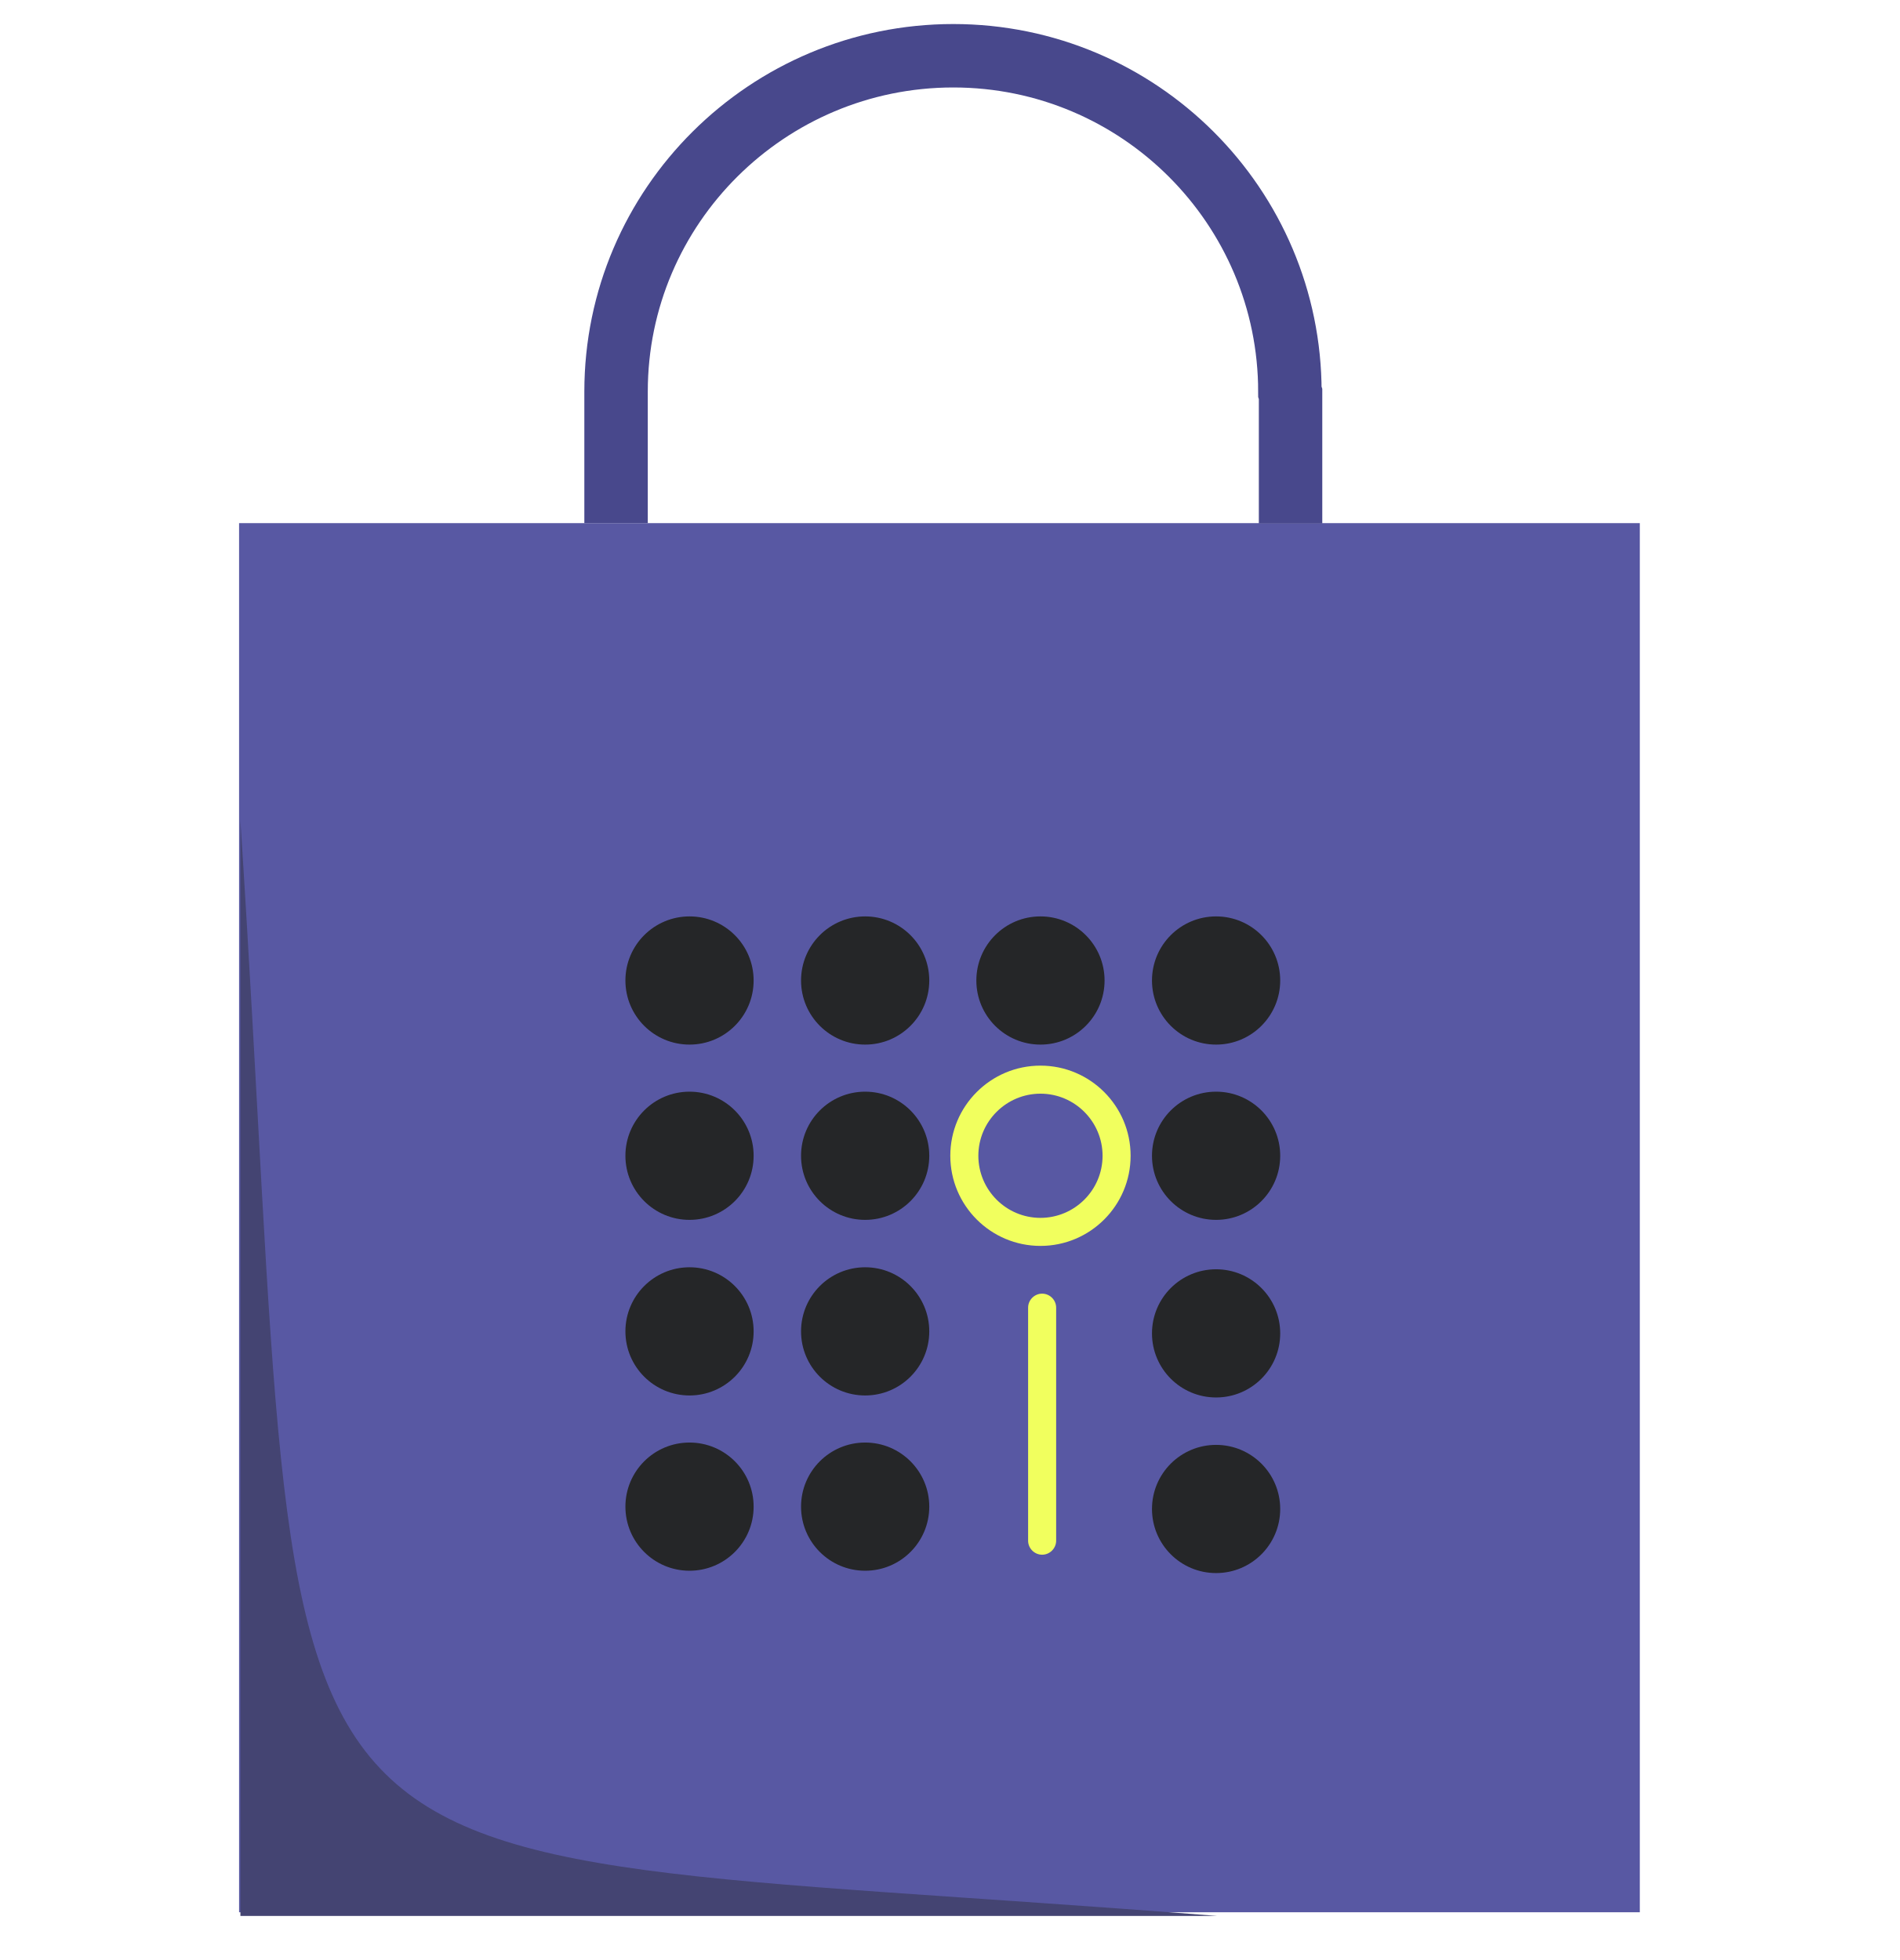
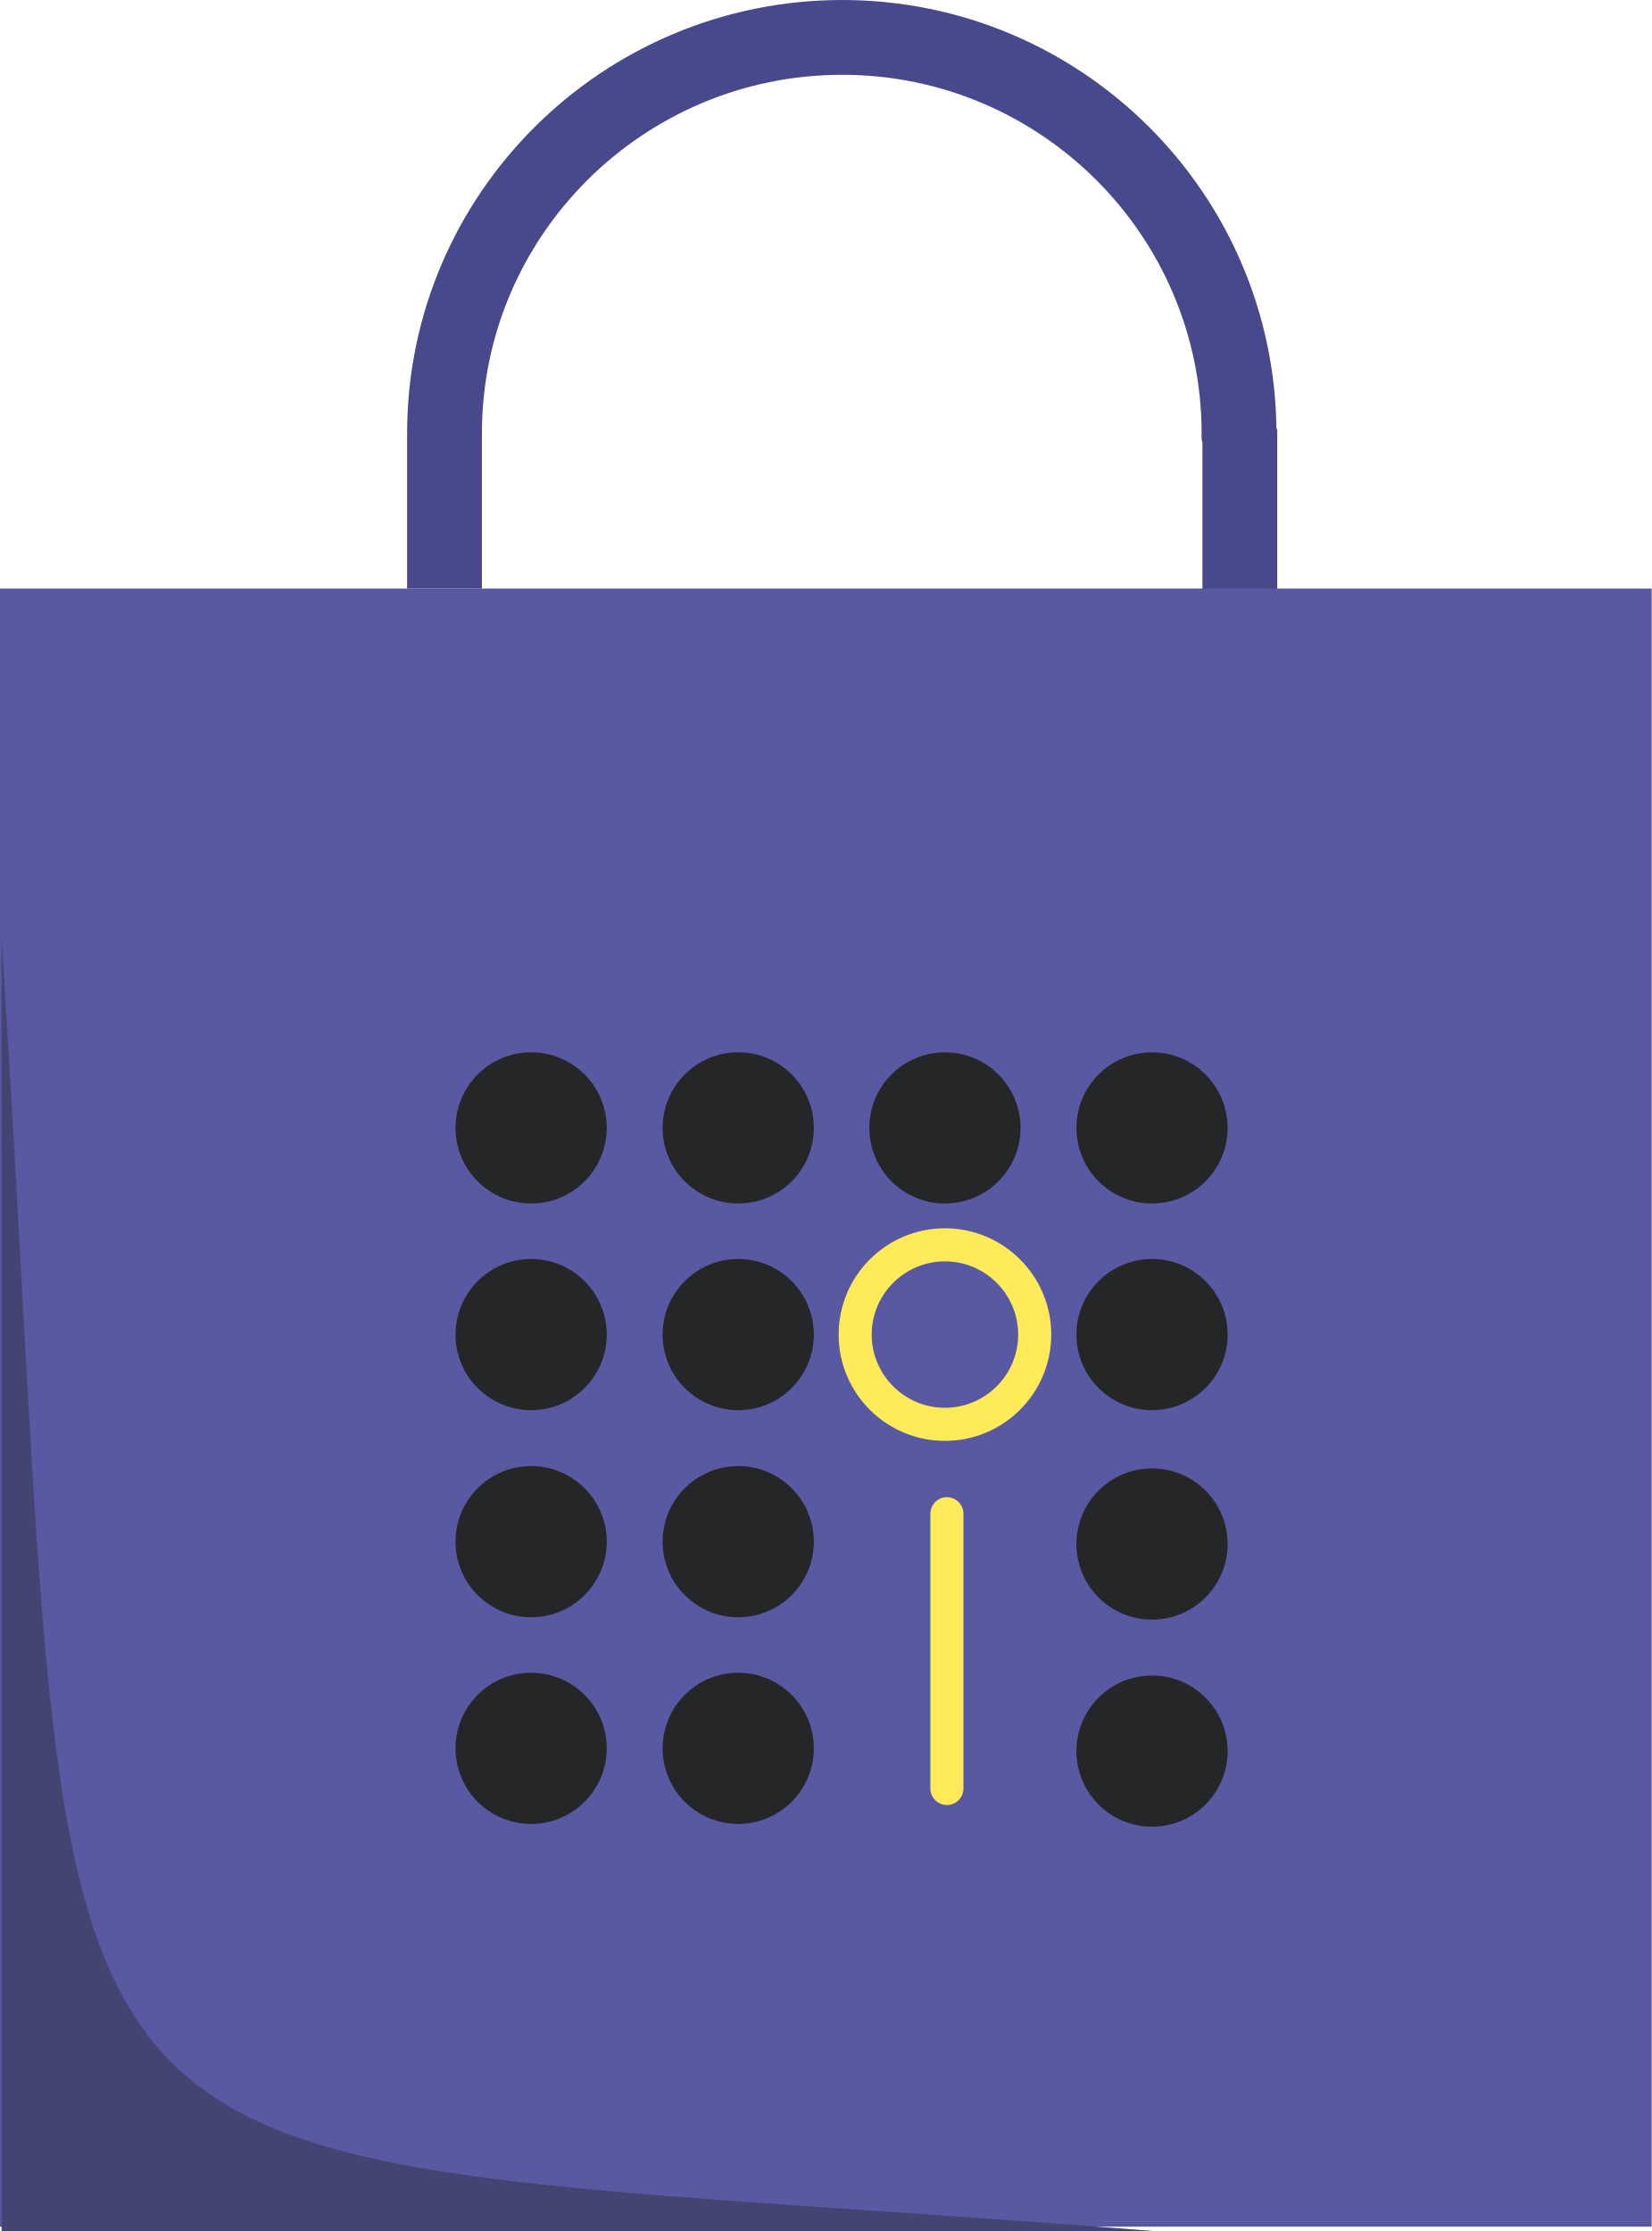
- <svg xmlns="http://www.w3.org/2000/svg" version="1.1" id="Layer_1" x="0px" y="0px" viewBox="-195 -13.1 568.9 587.1" style="enable-background:new -195 -13.1 568.9 587.1;" xml:space="preserve">
+ <svg xmlns="http://www.w3.org/2000/svg" version="1.1" id="Layer_1" x="0px" y="0px" viewBox="-318.4 -19 419.5 566.7" style="enable-background:new -318.4 -19 419.5 566.7;" xml:space="preserve">
  <style type="text/css">
	.st0{fill:#5858A3;}
- 	.st1{fill:#252628;}
- 	.st2{fill:none;stroke:#48488C;stroke-width:19;stroke-miterlimit:10;}
- 	.st3{fill:#F1FF5E;}
+ 	.st1{fill:none;stroke:#48488C;stroke-width:19;stroke-miterlimit:10;}
+ 	.st2{fill:#252628;}
+ 	.st3{fill:#FFEB59;}
	.st4{fill:#444472;}
</style>
-   <rect id="XMLID_1_" x="-123.4" y="143.6" class="st0" width="419.5" height="416.1" />
-   <circle id="XMLID_79_" class="st1" cx="-788.7" cy="41" r="70.5" />
-   <path id="XMLID_3_" class="st1" d="M-612.7,166.7c0,16-18.1,30.2-40.4,30.2c-22.3,0-40.4-14.2-40.4-30.2H-612.7z" />
+   <rect id="XMLID_1_" x="-318.4" y="130.5" class="st0" width="419.5" height="416.1" />
  <g id="XMLID_58_">
</g>
-   <path id="XMLID_4_" class="st2" d="M90.3,274.6" />
-   <circle id="XMLID_374_" class="st1" cx="11.5" cy="385.7" r="19.2" />
-   <circle id="XMLID_373_" class="st1" cx="11.5" cy="438.2" r="19.2" />
-   <circle id="XMLID_372_" class="st1" cx="11.5" cy="280.6" r="19.2" />
-   <circle id="XMLID_371_" class="st1" cx="11.5" cy="333.1" r="19.2" />
-   <circle id="XMLID_370_" class="st1" cx="64.1" cy="385.7" r="19.2" />
-   <circle id="XMLID_369_" class="st1" cx="64.1" cy="438.2" r="19.2" />
-   <circle id="XMLID_368_" class="st1" cx="64.1" cy="280.6" r="19.2" />
-   <circle id="XMLID_367_" class="st1" cx="64.1" cy="333.1" r="19.2" />
-   <circle id="XMLID_366_" class="st1" cx="116.6" cy="280.6" r="19.2" />
-   <circle id="XMLID_365_" class="st1" cx="169.2" cy="280.6" r="19.2" />
-   <circle id="XMLID_364_" class="st1" cx="169.2" cy="333.1" r="19.2" />
-   <circle id="XMLID_363_" class="st1" cx="169.2" cy="386.3" r="19.2" />
-   <circle id="XMLID_362_" class="st1" cx="169.2" cy="438.9" r="19.2" />
-   <path id="XMLID_8_" class="st3" d="M117.1,452.6c-2.3,0-4.2-1.9-4.2-4.2v-69.8c0-2.3,1.9-4.2,4.2-4.2c2.3,0,4.2,1.9,4.2,4.2v69.8  C121.3,450.7,119.4,452.6,117.1,452.6z" />
-   <path id="XMLID_5_" class="st3" d="M116.6,360.1c-14.9,0-27-12.1-27-27s12.1-27,27-27s27,12.1,27,27S131.5,360.1,116.6,360.1z   M116.6,314.5c-10.2,0-18.6,8.3-18.6,18.6c0,10.2,8.3,18.6,18.6,18.6c10.2,0,18.6-8.3,18.6-18.6  C135.2,322.9,126.9,314.5,116.6,314.5z" />
-   <path id="XMLID_10_" class="st2" d="M191.5,143.7v-38.8l-0.2-0.6c0-55.6-45.2-100.7-100.8-100.7s-101,45-101,100.6v0.6v38.8" />
-   <path id="XMLID_9_" class="st4" d="M-123,232.7c22,339-12.2,304.1,292.5,328.1c-292.6,0-292.5,0-292.5,0V232.7z" />
+   <path id="XMLID_4_" class="st1" d="M-104.7,261.5" />
+   <circle id="XMLID_374_" class="st2" cx="-183.5" cy="372.6" r="19.2" />
+   <circle id="XMLID_373_" class="st2" cx="-183.5" cy="425.1" r="19.2" />
+   <circle id="XMLID_372_" class="st2" cx="-183.5" cy="267.5" r="19.2" />
+   <circle id="XMLID_371_" class="st2" cx="-183.5" cy="320" r="19.2" />
+   <circle id="XMLID_370_" class="st2" cx="-130.9" cy="372.6" r="19.2" />
+   <circle id="XMLID_369_" class="st2" cx="-130.9" cy="425.1" r="19.2" />
+   <circle id="XMLID_368_" class="st2" cx="-130.9" cy="267.5" r="19.2" />
+   <circle id="XMLID_367_" class="st2" cx="-130.9" cy="320" r="19.2" />
+   <circle id="XMLID_366_" class="st2" cx="-78.4" cy="267.5" r="19.2" />
+   <circle id="XMLID_365_" class="st2" cx="-25.8" cy="267.5" r="19.2" />
+   <circle id="XMLID_364_" class="st2" cx="-25.8" cy="320" r="19.2" />
+   <circle id="XMLID_363_" class="st2" cx="-25.8" cy="373.2" r="19.2" />
+   <circle id="XMLID_362_" class="st2" cx="-25.8" cy="425.8" r="19.2" />
+   <path id="XMLID_8_" class="st3" d="M-77.9,439.5c-2.3,0-4.2-1.9-4.2-4.2v-69.8c0-2.3,1.9-4.2,4.2-4.2c2.3,0,4.2,1.9,4.2,4.2v69.8  C-73.7,437.6-75.6,439.5-77.9,439.5z" />
+   <path id="XMLID_5_" class="st3" d="M-78.4,347c-14.9,0-27-12.1-27-27s12.1-27,27-27s27,12.1,27,27S-63.5,347-78.4,347z M-78.4,301.4  c-10.2,0-18.6,8.3-18.6,18.6c0,10.2,8.3,18.6,18.6,18.6c10.2,0,18.6-8.3,18.6-18.6C-59.8,309.8-68.1,301.4-78.4,301.4z" />
+   <path id="XMLID_10_" class="st1" d="M-3.5,130.6V91.8l-0.2-0.6C-3.7,35.6-48.9-9.5-104.5-9.5s-101,45-101,100.6v0.6v38.8" />
+   <path id="XMLID_9_" class="st4" d="M-318,219.6c22,339-12.2,304.1,292.5,328.1c-292.6,0-292.5,0-292.5,0V219.6z" />
</svg>
